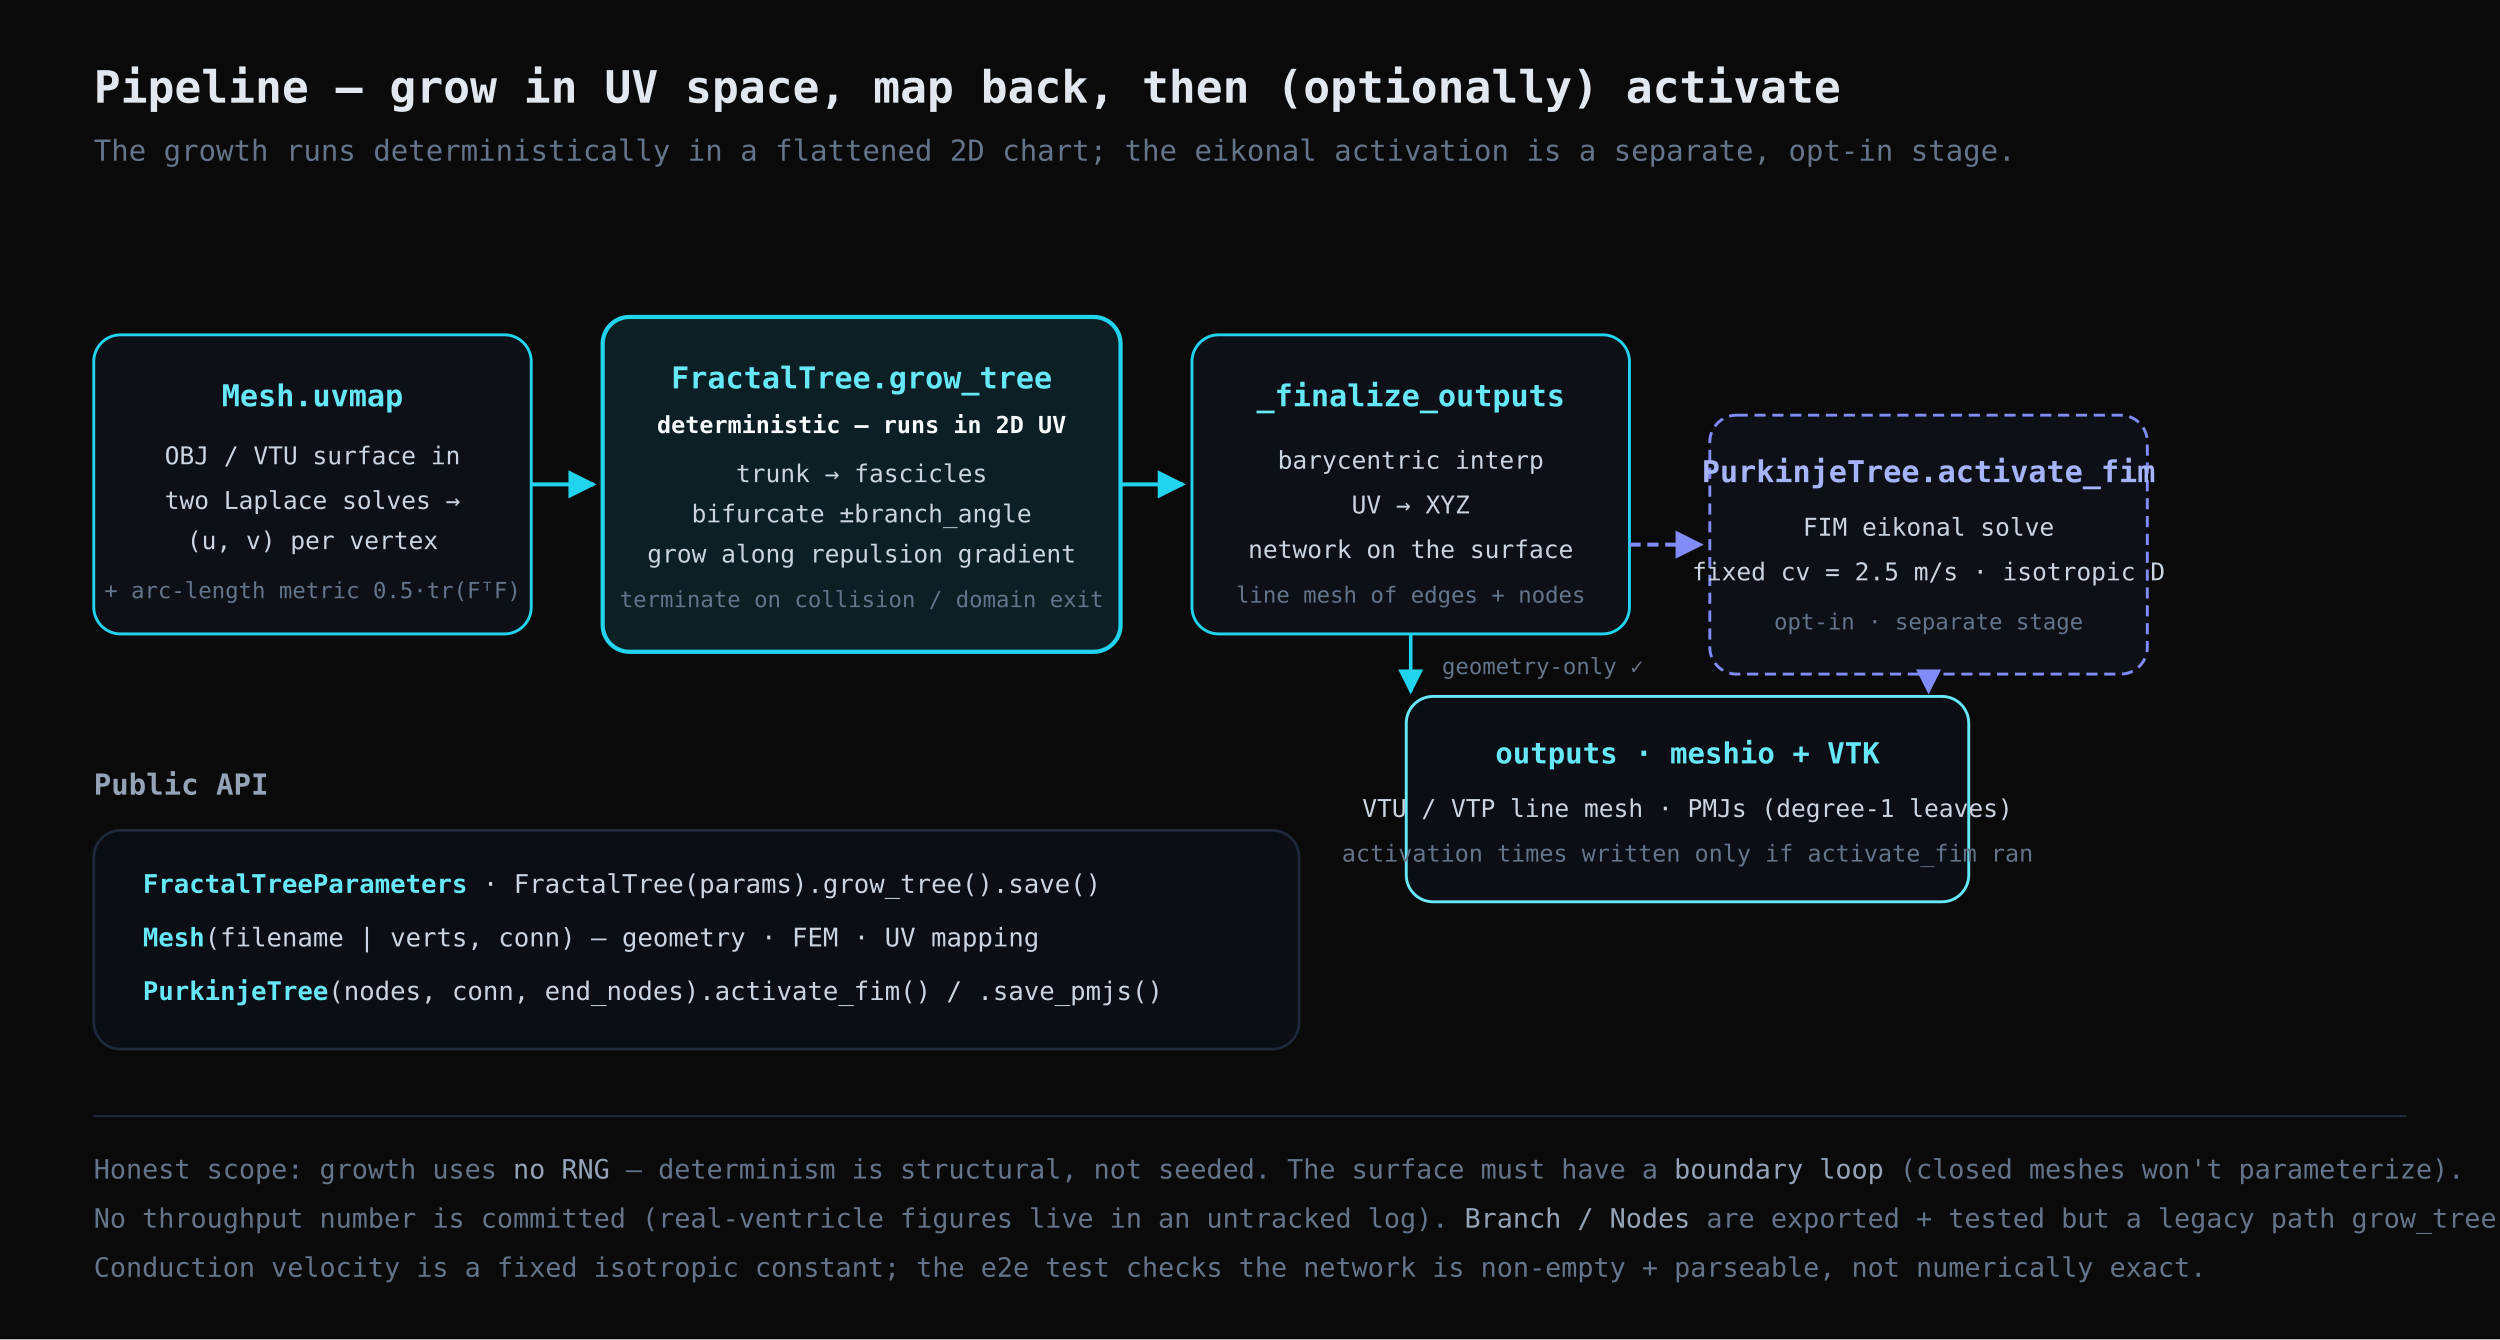
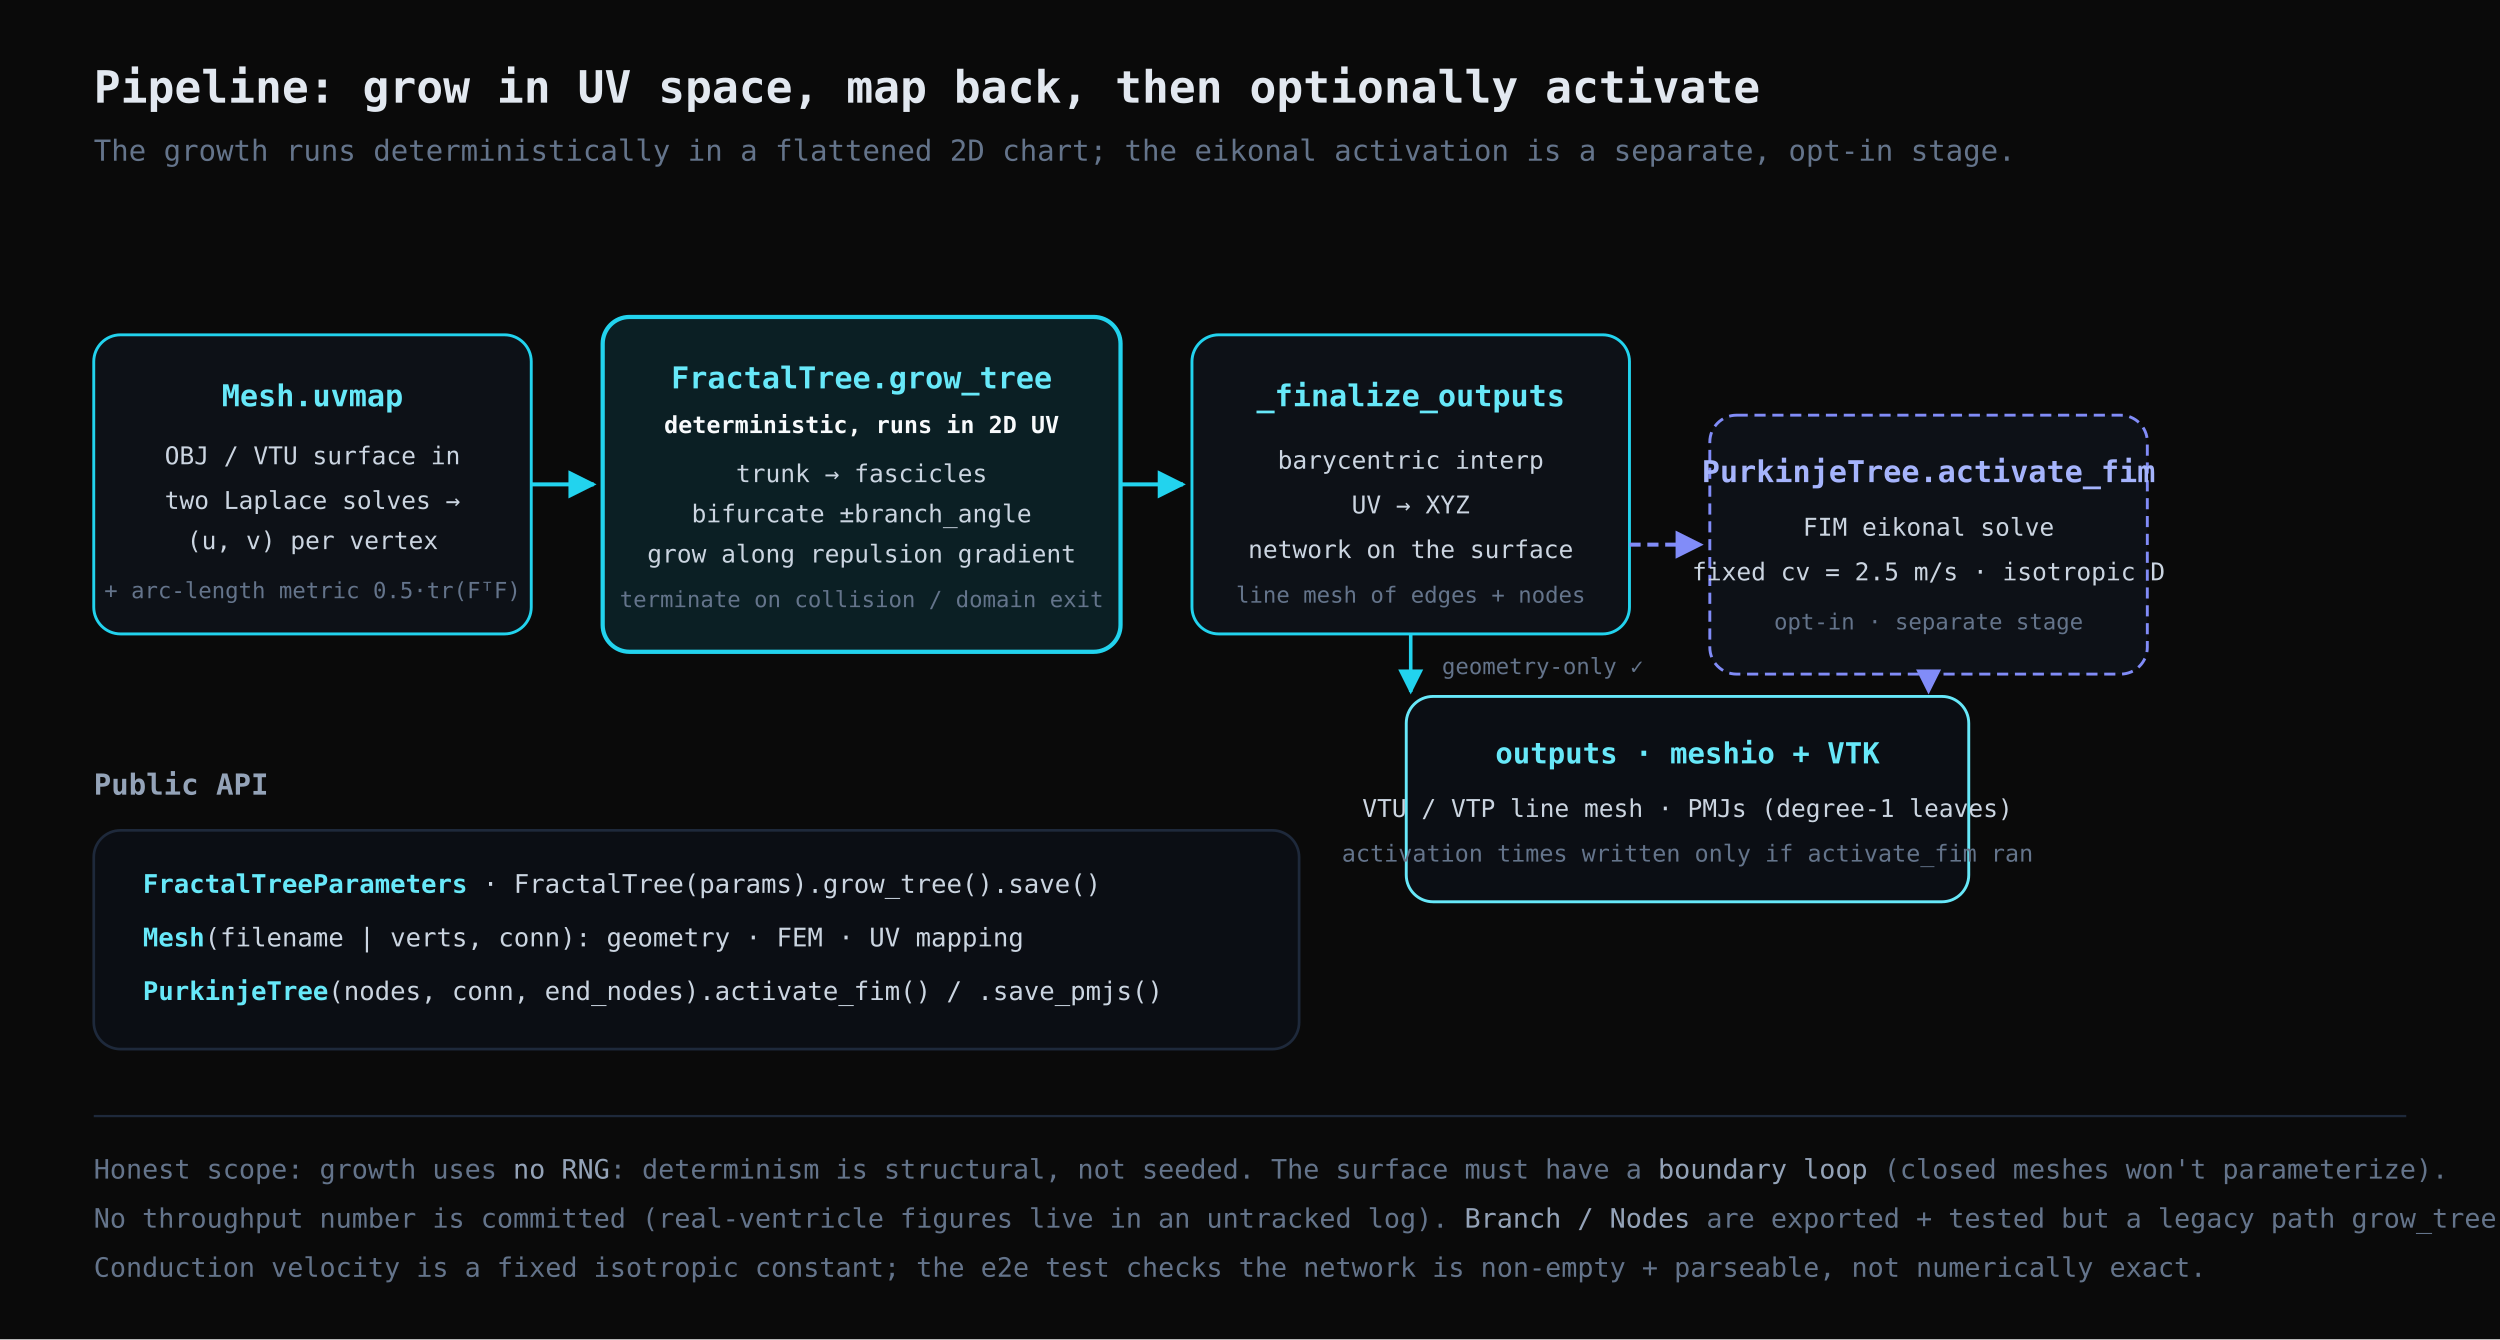
<svg xmlns="http://www.w3.org/2000/svg" width="1120" height="600" viewBox="0 0 1120 600" font-family="ui-monospace, SFMono-Regular, Menlo, monospace">
  <defs>
    <marker id="pa-ar-c" viewBox="0 0 10 10" refX="9" refY="5" markerWidth="7" markerHeight="7" orient="auto-start-reverse">
      <path d="M0 0 L10 5 L0 10 z" fill="#22d3ee" />
    </marker>
    <marker id="pa-ar-i" viewBox="0 0 10 10" refX="9" refY="5" markerWidth="7" markerHeight="7" orient="auto-start-reverse">
      <path d="M0 0 L10 5 L0 10 z" fill="#818cf8" />
    </marker>
  </defs>
  <rect width="1120" height="600" fill="#0a0a0a" />
-   <text x="42" y="46" fill="#e2e8f0" font-size="20" font-weight="700">Pipeline — grow in UV space, map back, then (optionally) activate</text>
+   <text x="42" y="46" fill="#e2e8f0" font-size="20" font-weight="700">Pipeline: grow in UV space, map back, then optionally activate</text>
  <text x="42" y="72" fill="#64748b" font-size="13">The growth runs deterministically in a flattened 2D chart; the eikonal activation is a separate, opt-in stage.</text>
  <rect x="42" y="150" width="196" height="134" rx="12" fill="#0d1117" stroke="#22d3ee" stroke-width="1.3" />
  <text x="140" y="182" text-anchor="middle" fill="#67e8f9" font-size="13.5" font-weight="700">Mesh.uvmap</text>
  <text x="140" y="208" text-anchor="middle" fill="#cbd5e1" font-size="11">OBJ / VTU surface in</text>
  <text x="140" y="228" text-anchor="middle" fill="#cbd5e1" font-size="11">two Laplace solves →</text>
  <text x="140" y="246" text-anchor="middle" fill="#cbd5e1" font-size="11">(u, v) per vertex</text>
  <text x="140" y="268" text-anchor="middle" fill="#64748b" font-size="10">+ arc-length metric 0.5·tr(FᵀF)</text>
  <path d="M238 217 H266" fill="none" stroke="#22d3ee" stroke-width="1.8" marker-end="url(#pa-ar-c)" />
  <rect x="270" y="142" width="232" height="150" rx="12" fill="#0b1f24" stroke="#22d3ee" stroke-width="1.9" />
  <text x="386" y="174" text-anchor="middle" fill="#67e8f9" font-size="13.5" font-weight="700">FractalTree.grow_tree</text>
-   <text x="386" y="194" text-anchor="middle" fill="#f8fafc" font-size="10.5" font-weight="700">deterministic — runs in 2D UV</text>
+   <text x="386" y="194" text-anchor="middle" fill="#f8fafc" font-size="10.5" font-weight="700">deterministic, runs in 2D UV</text>
  <text x="386" y="216" text-anchor="middle" fill="#cbd5e1" font-size="11">trunk → fascicles</text>
  <text x="386" y="234" text-anchor="middle" fill="#cbd5e1" font-size="11">bifurcate ±branch_angle</text>
  <text x="386" y="252" text-anchor="middle" fill="#cbd5e1" font-size="11">grow along repulsion gradient</text>
  <text x="386" y="272" text-anchor="middle" fill="#64748b" font-size="10">terminate on collision / domain exit</text>
  <path d="M502 217 H530" fill="none" stroke="#22d3ee" stroke-width="1.8" marker-end="url(#pa-ar-c)" />
  <rect x="534" y="150" width="196" height="134" rx="12" fill="#0d1117" stroke="#22d3ee" stroke-width="1.3" />
  <text x="632" y="182" text-anchor="middle" fill="#67e8f9" font-size="13.5" font-weight="700">_finalize_outputs</text>
  <text x="632" y="210" text-anchor="middle" fill="#cbd5e1" font-size="11">barycentric interp</text>
  <text x="632" y="230" text-anchor="middle" fill="#cbd5e1" font-size="11">UV → XYZ</text>
  <text x="632" y="250" text-anchor="middle" fill="#cbd5e1" font-size="11">network on the surface</text>
  <text x="632" y="270" text-anchor="middle" fill="#64748b" font-size="10">line mesh of edges + nodes</text>
  <path d="M632 284 V310" fill="none" stroke="#22d3ee" stroke-width="1.6" marker-end="url(#pa-ar-c)" />
  <text x="646" y="302" fill="#64748b" font-size="10">geometry-only ✓</text>
  <path d="M730 244 H762" fill="none" stroke="#818cf8" stroke-width="1.8" stroke-dasharray="5 3" marker-end="url(#pa-ar-i)" />
  <rect x="766" y="186" width="196" height="116" rx="12" fill="#0d1117" stroke="#818cf8" stroke-width="1.3" stroke-dasharray="5 3" />
  <text x="864" y="216" text-anchor="middle" fill="#a5b4fc" font-size="13.5" font-weight="700">PurkinjeTree.activate_fim</text>
  <text x="864" y="240" text-anchor="middle" fill="#cbd5e1" font-size="11">FIM eikonal solve</text>
  <text x="864" y="260" text-anchor="middle" fill="#cbd5e1" font-size="11">fixed cv = 2.5 m/s · isotropic D</text>
  <text x="864" y="282" text-anchor="middle" fill="#64748b" font-size="10">opt-in · separate stage</text>
  <path d="M864 302 V310" fill="none" stroke="#818cf8" stroke-width="1.6" stroke-dasharray="5 3" marker-end="url(#pa-ar-i)" />
  <rect x="630" y="312" width="252" height="92" rx="12" fill="#0b0e14" stroke="#67e8f9" stroke-width="1.3" />
  <text x="756" y="342" text-anchor="middle" fill="#67e8f9" font-size="13" font-weight="700">outputs · meshio + VTK</text>
  <text x="756" y="366" text-anchor="middle" fill="#cbd5e1" font-size="11">VTU / VTP line mesh · PMJs (degree-1 leaves)</text>
  <text x="756" y="386" text-anchor="middle" fill="#64748b" font-size="10.5">activation times written only if activate_fim ran</text>
  <text x="42" y="356" fill="#94a3b8" font-size="13" font-weight="700">Public API</text>
  <rect x="42" y="372" width="540" height="98" rx="12" fill="#0b0e14" stroke="#1e293b" stroke-width="1.2" />
  <text x="64" y="400" fill="#cbd5e1" font-size="11.5">
    <tspan fill="#67e8f9" font-weight="700">FractalTreeParameters</tspan> · FractalTree(params).grow_tree().save()</text>
  <text x="64" y="424" fill="#cbd5e1" font-size="11.5">
-     <tspan fill="#67e8f9" font-weight="700">Mesh</tspan>(filename | verts, conn) — geometry · FEM · UV mapping</text>
+     <tspan fill="#67e8f9" font-weight="700">Mesh</tspan>(filename | verts, conn): geometry · FEM · UV mapping</text>
  <text x="64" y="448" fill="#cbd5e1" font-size="11.5">
    <tspan fill="#67e8f9" font-weight="700">PurkinjeTree</tspan>(nodes, conn, end_nodes).activate_fim() / .save_pmjs()</text>
  <line x1="42" y1="500" x2="1078" y2="500" stroke="#1e293b" stroke-width="1" />
-   <text x="42" y="528" fill="#64748b" font-size="12">Honest scope: growth uses <tspan fill="#94a3b8">no RNG</tspan> — determinism is structural, not seeded. The surface must have a <tspan fill="#94a3b8">boundary loop</tspan> (closed meshes won't parameterize).</text>
+   <text x="42" y="528" fill="#64748b" font-size="12">Honest scope: growth uses <tspan fill="#94a3b8">no RNG</tspan>: determinism is structural, not seeded. The surface must have a <tspan fill="#94a3b8">boundary loop</tspan> (closed meshes won't parameterize).</text>
  <text x="42" y="550" fill="#64748b" font-size="12">No throughput number is committed (real-ventricle figures live in an untracked log). <tspan fill="#94a3b8">Branch / Nodes</tspan> are exported + tested but a legacy path grow_tree doesn't use.</text>
  <text x="42" y="572" fill="#64748b" font-size="12">Conduction velocity is a fixed isotropic constant; the e2e test checks the network is non-empty + parseable, not numerically exact.</text>
</svg>
